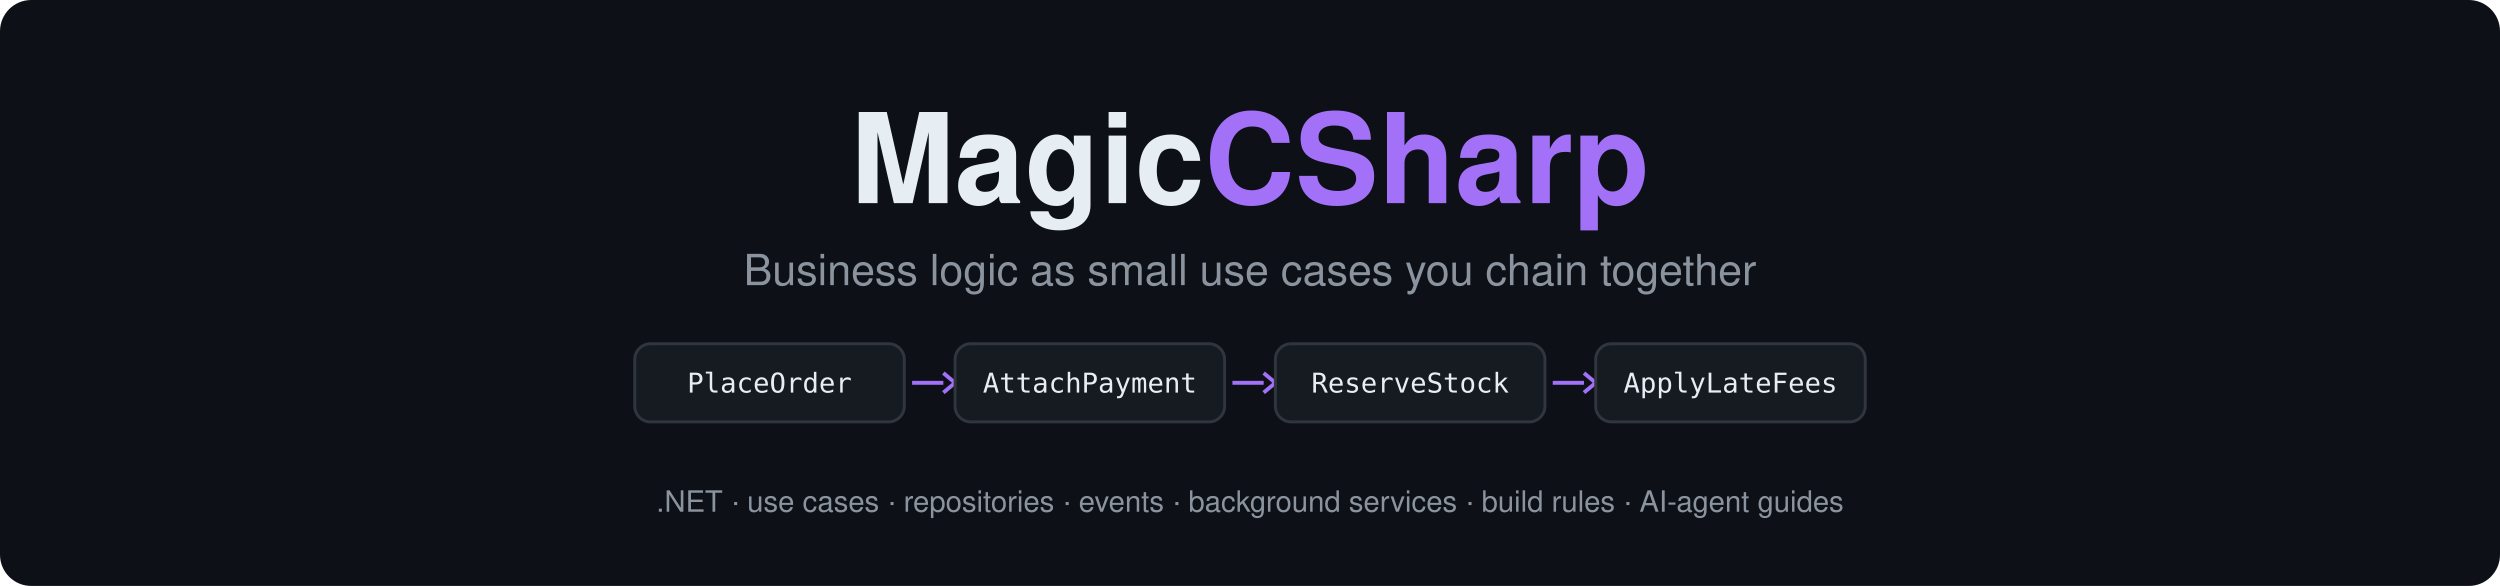
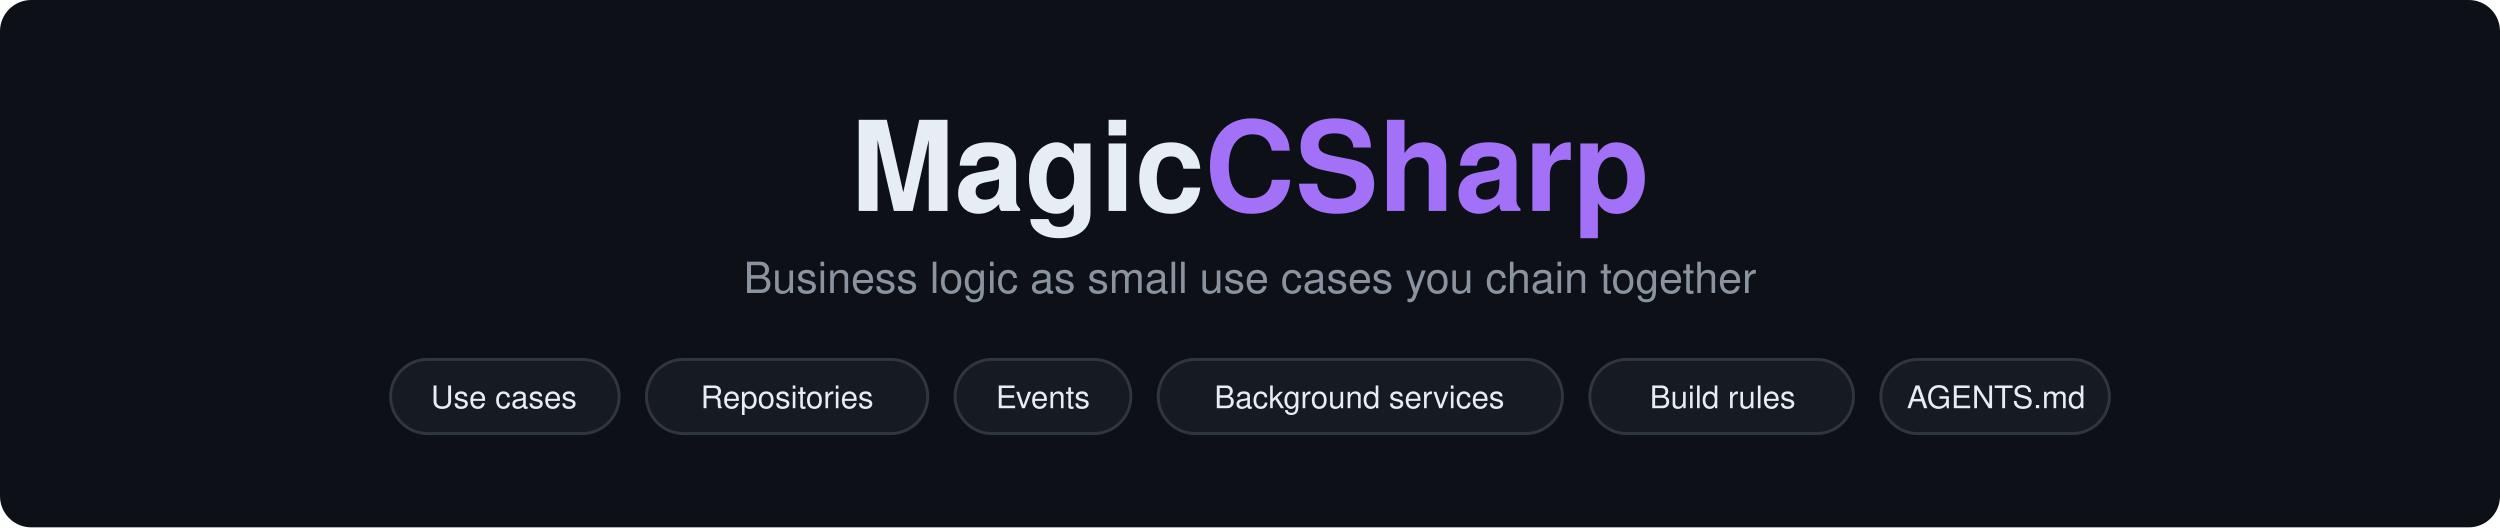
- <svg xmlns="http://www.w3.org/2000/svg" width="1280" height="300" viewBox="0 0 1280 300" role="img" aria-label="MagicCSharp — business logic as small use cases you chain together">
-   <rect width="1280" height="300" rx="16" fill="#0d1117" />
-   <text x="640" y="104" text-anchor="middle" font-size="64" font-weight="700" font-family="-apple-system, 'Segoe UI', Helvetica, Arial, sans-serif" fill="#e6edf3">Magic<tspan fill="#a371f7">CSharp</tspan>
+ <svg xmlns="http://www.w3.org/2000/svg" width="1280" height="270" viewBox="0 0 1280 270" role="img" aria-label="MagicCSharp — business logic as small use cases you chain together">
+   <rect width="1280" height="270" rx="16" fill="#0d1117" />
+   <text x="640" y="108" text-anchor="middle" font-size="64" font-weight="700" font-family="-apple-system, 'Segoe UI', Helvetica, Arial, sans-serif" fill="#e6edf3">Magic<tspan fill="#a371f7">CSharp</tspan>
  </text>
-   <text x="640" y="146" text-anchor="middle" font-size="22" font-family="-apple-system, 'Segoe UI', Helvetica, Arial, sans-serif" fill="#8b949e">Business logic as small use cases you chain together</text>
-   <rect x="325" y="176" width="138" height="40" rx="8" fill="#161b22" stroke="#30363d" stroke-width="1.5" />
-   <text x="394.0" y="201" text-anchor="middle" font-size="14" font-family="ui-monospace, SFMono-Regular, Menlo, Consolas, monospace" fill="#e6edf3">PlaceOrder</text>
-   <path d="M467 196.0 h16" stroke="#a371f7" stroke-width="2" />
-   <path d="M483 191.0 l6 5 l-6 5" fill="none" stroke="#a371f7" stroke-width="2" />
-   <rect x="489" y="176" width="138" height="40" rx="8" fill="#161b22" stroke="#30363d" stroke-width="1.5" />
-   <text x="558.0" y="201" text-anchor="middle" font-size="14" font-family="ui-monospace, SFMono-Regular, Menlo, Consolas, monospace" fill="#e6edf3">AttachPayment</text>
-   <path d="M631 196.0 h16" stroke="#a371f7" stroke-width="2" />
-   <path d="M647 191.0 l6 5 l-6 5" fill="none" stroke="#a371f7" stroke-width="2" />
-   <rect x="653" y="176" width="138" height="40" rx="8" fill="#161b22" stroke="#30363d" stroke-width="1.5" />
-   <text x="722.0" y="201" text-anchor="middle" font-size="14" font-family="ui-monospace, SFMono-Regular, Menlo, Consolas, monospace" fill="#e6edf3">ReserveStock</text>
-   <path d="M795 196.0 h16" stroke="#a371f7" stroke-width="2" />
-   <path d="M811 191.0 l6 5 l-6 5" fill="none" stroke="#a371f7" stroke-width="2" />
-   <rect x="817" y="176" width="138" height="40" rx="8" fill="#161b22" stroke="#30363d" stroke-width="1.5" />
-   <text x="886.0" y="201" text-anchor="middle" font-size="14" font-family="ui-monospace, SFMono-Regular, Menlo, Consolas, monospace" fill="#e6edf3">ApplyLateFees</text>
-   <text x="640" y="262" text-anchor="middle" font-size="15" font-family="-apple-system, 'Segoe UI', Helvetica, Arial, sans-serif" fill="#8b949e">.NET · use cases · repositories · events · background services · build rules · AI-agent guides</text>
+   <text x="640" y="150" text-anchor="middle" font-size="22" font-family="-apple-system, 'Segoe UI', Helvetica, Arial, sans-serif" fill="#8b949e">Business logic as small use cases you chain together</text>
+   <rect x="200" y="184" width="117" height="38" rx="19" fill="#161b22" stroke="#30363d" stroke-width="1.5" />
+   <text x="258" y="209" text-anchor="middle" font-size="16" font-family="-apple-system, 'Segoe UI', Helvetica, Arial, sans-serif" fill="#e6edf3">Use cases</text>
+   <rect x="331" y="184" width="144" height="38" rx="19" fill="#161b22" stroke="#30363d" stroke-width="1.5" />
+   <text x="403" y="209" text-anchor="middle" font-size="16" font-family="-apple-system, 'Segoe UI', Helvetica, Arial, sans-serif" fill="#e6edf3">Repositories</text>
+   <rect x="489" y="184" width="90" height="38" rx="19" fill="#161b22" stroke="#30363d" stroke-width="1.5" />
+   <text x="534" y="209" text-anchor="middle" font-size="16" font-family="-apple-system, 'Segoe UI', Helvetica, Arial, sans-serif" fill="#e6edf3">Events</text>
+   <rect x="593" y="184" width="207" height="38" rx="19" fill="#161b22" stroke="#30363d" stroke-width="1.5" />
+   <text x="696" y="209" text-anchor="middle" font-size="16" font-family="-apple-system, 'Segoe UI', Helvetica, Arial, sans-serif" fill="#e6edf3">Background services</text>
+   <rect x="814" y="184" width="135" height="38" rx="19" fill="#161b22" stroke="#30363d" stroke-width="1.5" />
+   <text x="882" y="209" text-anchor="middle" font-size="16" font-family="-apple-system, 'Segoe UI', Helvetica, Arial, sans-serif" fill="#e6edf3">Build rules</text>
+   <rect x="963" y="184" width="117" height="38" rx="19" fill="#161b22" stroke="#30363d" stroke-width="1.5" />
+   <text x="1022" y="209" text-anchor="middle" font-size="16" font-family="-apple-system, 'Segoe UI', Helvetica, Arial, sans-serif" fill="#e6edf3">AGENTS.md</text>
</svg>
